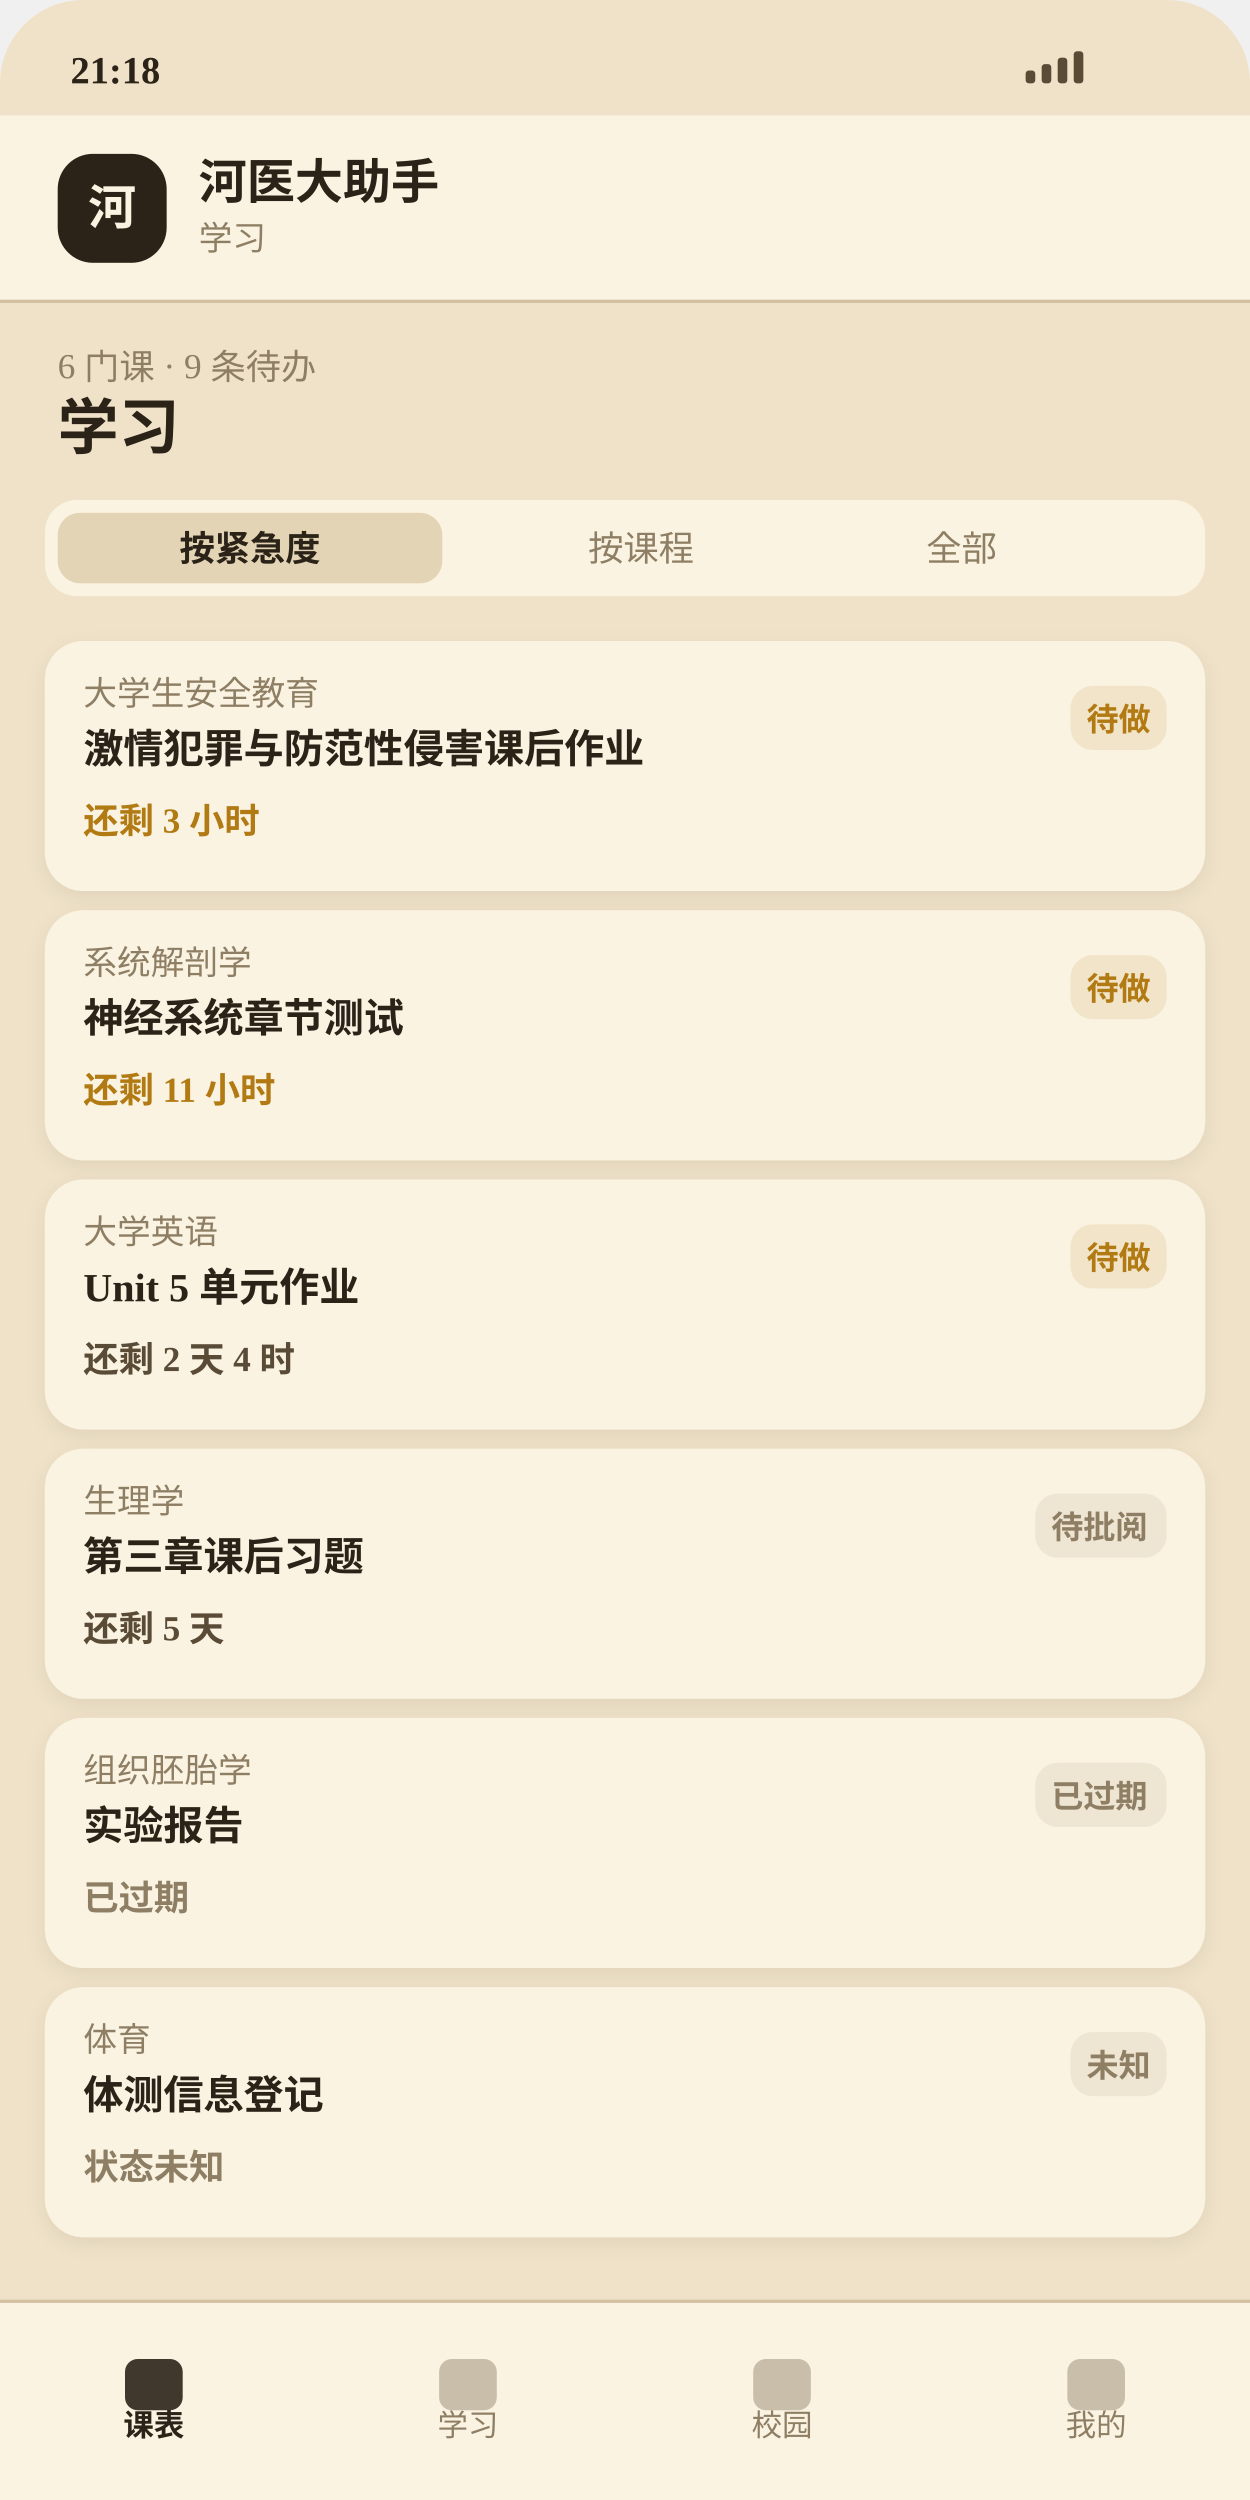
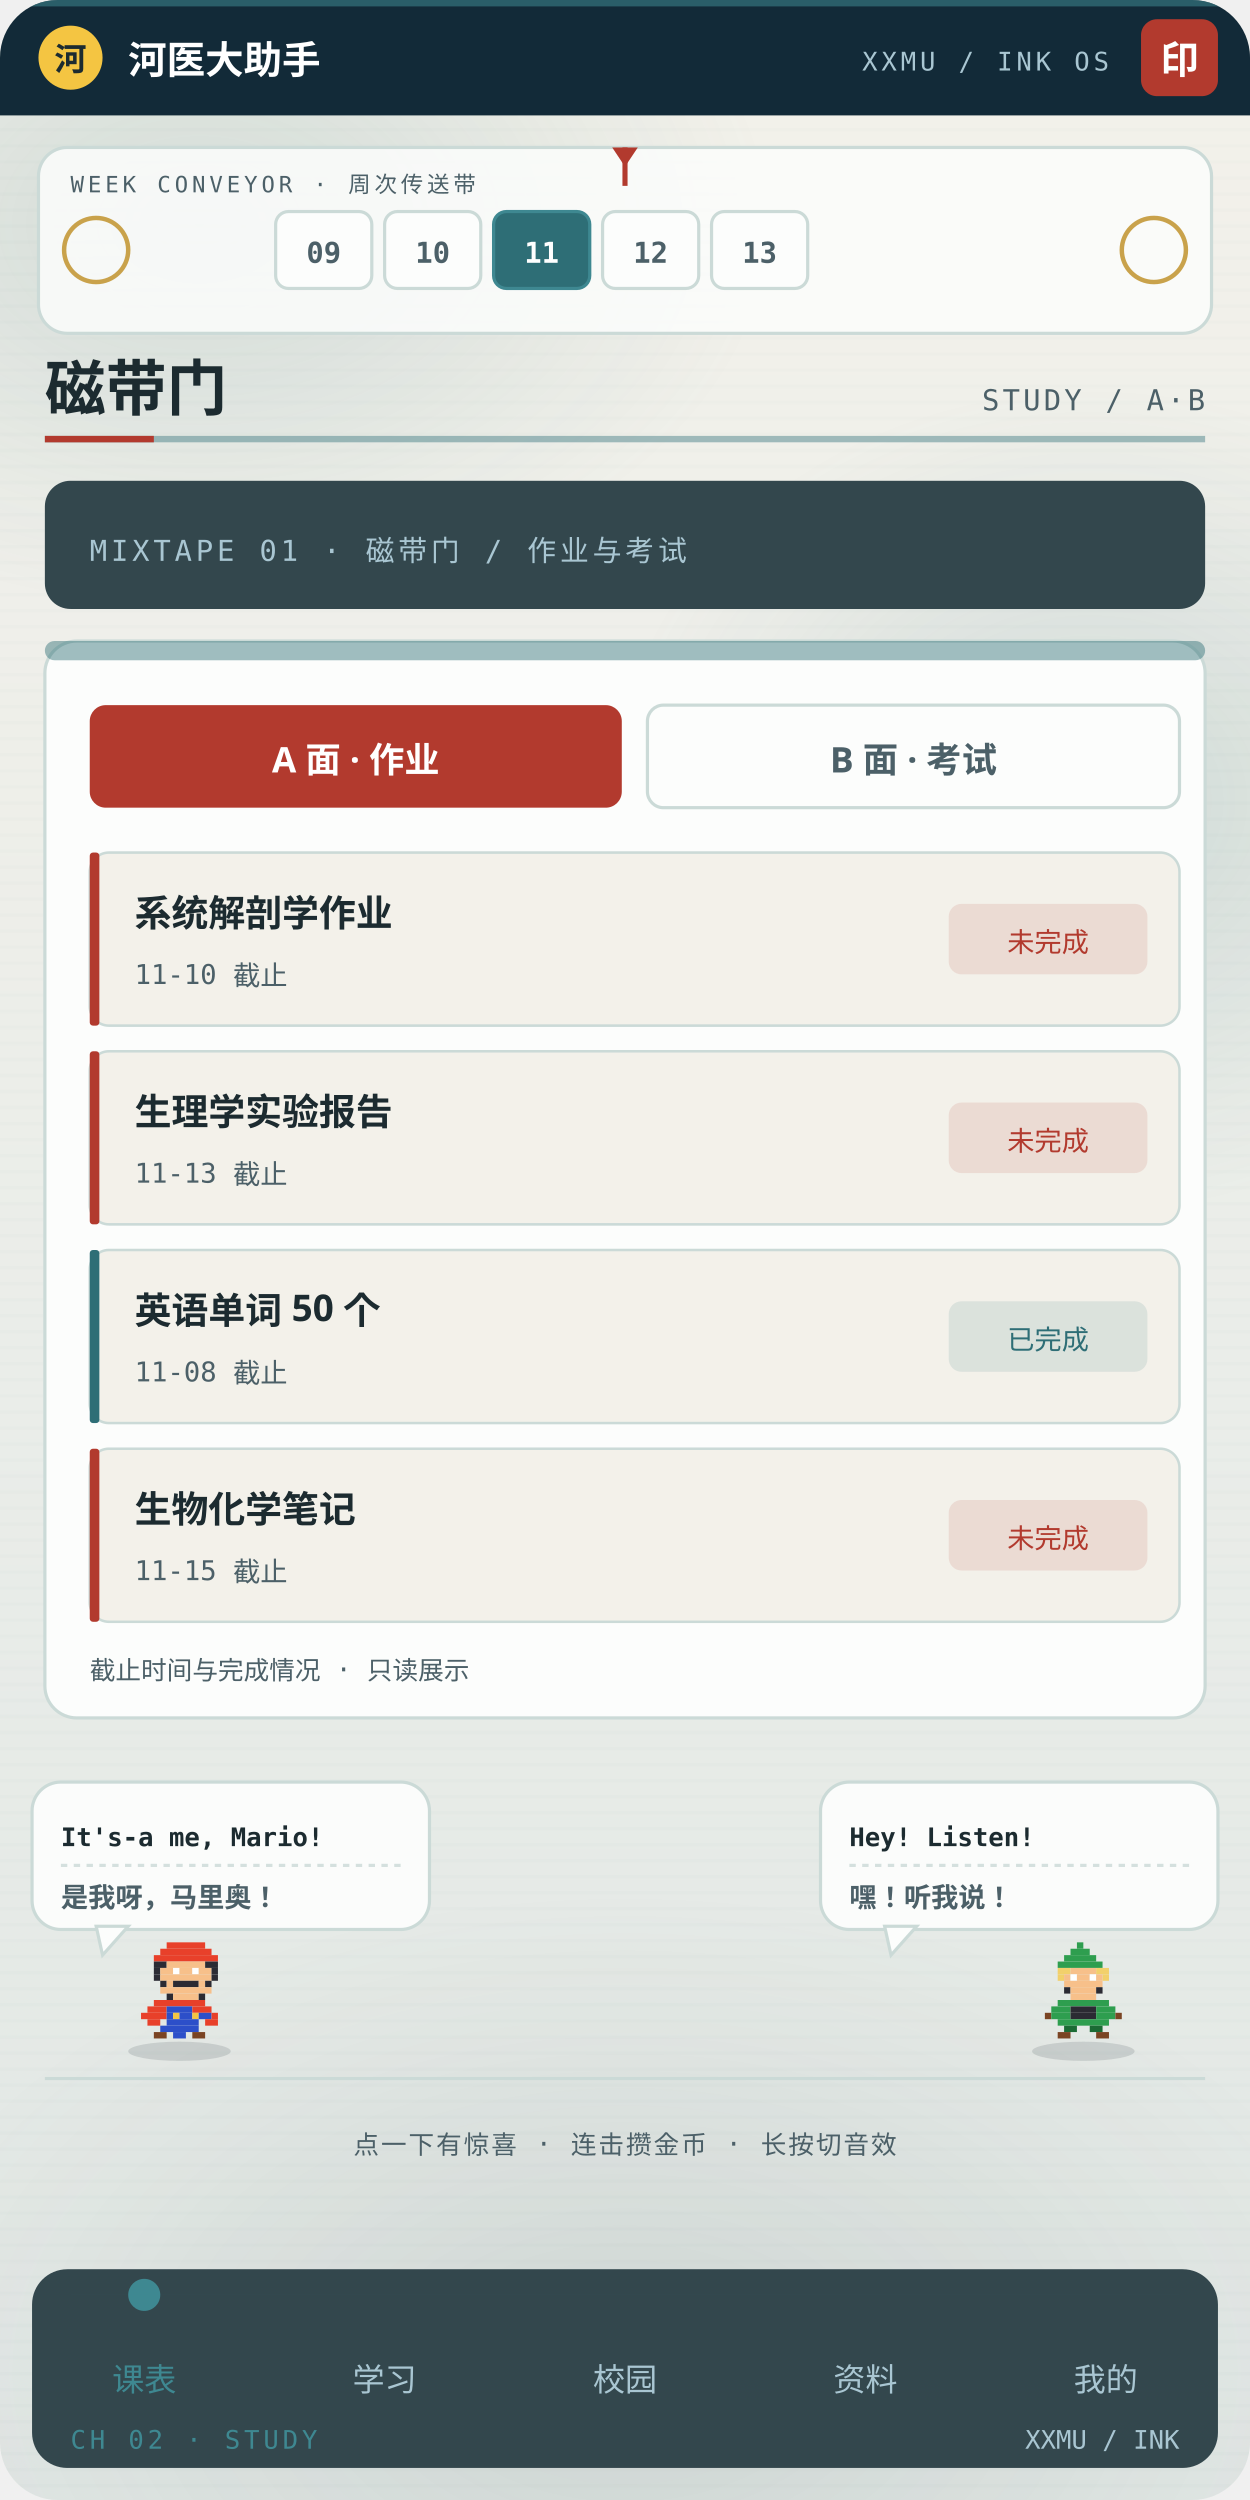
- <svg width="390" height="780" viewBox="0 0 390 780" fill="none">
+ <svg xmlns="http://www.w3.org/2000/svg" width="390" height="780" viewBox="0 0 390 780" fill="none">
  <defs>
-     <filter id="sh" x="-20%" y="-20%" width="140%" height="140%">
-       <feDropShadow dx="0" dy="2" stdDeviation="3" flood-color="#2B2318" flood-opacity="0.07" />
-     </filter>
+     <clipPath id="hull">
+       <rect x="0" y="0" width="390" height="780" rx="18" />
+     </clipPath>
+     <linearGradient id="paper" x1="0" y1="0" x2="0" y2="1">
+       <stop offset="0" stop-color="#F3F1EA" />
+       <stop offset=".55" stop-color="#EAEDE9" />
+       <stop offset="1" stop-color="#E1E7E4" />
+     </linearGradient>
+     <radialGradient id="inkA" cx="50%" cy="50%" r="50%">
+       <stop offset="0" stop-color="#2E6E76" stop-opacity=".16" />
+       <stop offset="1" stop-color="#2E6E76" stop-opacity="0" />
+     </radialGradient>
+     <radialGradient id="inkB" cx="50%" cy="50%" r="50%">
+       <stop offset="0" stop-color="#33474D" stop-opacity=".11" />
+       <stop offset="1" stop-color="#33474D" stop-opacity="0" />
+     </radialGradient>
+     <pattern id="fiber" width="5" height="5" patternUnits="userSpaceOnUse">
+       <rect width="5" height="1" fill="#1C2B30" opacity=".014" />
+     </pattern>
  </defs>
-   <rect x="0" y="0" width="390" height="780" rx="26" fill="#EFE2C8" />
-   <text x="22" y="26" font-size="12" font-weight="600" fill="#2B2318">21:18</text>
-   <rect x="320" y="22" width="3" height="4" rx="1" fill="#5A4B36" />
-   <rect x="325" y="20" width="3" height="6" rx="1" fill="#5A4B36" />
-   <rect x="330" y="18" width="3" height="8" rx="1" fill="#5A4B36" />
-   <rect x="335" y="16" width="3" height="10" rx="1" fill="#5A4B36" />
-   <rect x="0" y="36" width="390" height="58" fill="#FAF3E2" />
-   <rect x="18" y="48" width="34" height="34" rx="11" fill="#2B2318" />
-   <text x="35" y="70" font-size="15" font-weight="700" fill="#FAF3E2" text-anchor="middle" font-family="sans-serif">河</text>
-   <text x="62" y="62" font-size="15" font-weight="700" fill="#2B2318">河医大助手</text>
-   <text x="62" y="78" font-size="10.5" fill="#8E7E64">学习</text>
-   <line x1="0" y1="94" x2="390" y2="94" stroke="#D3C0A0" />
-   <text x="18" y="118" font-size="11" fill="#8E7E64">6 门课 · 9 条待办</text>
-   <text x="18" y="140" font-size="19" font-weight="700" fill="#2B2318">学习</text>
-   <rect x="14" y="156" width="362" height="30" rx="10" fill="#FAF3E2" />
-   <rect x="18" y="160" width="120" height="22" rx="7" fill="#E4D4B6" />
-   <text x="78" y="175" font-size="11" font-weight="600" fill="#2B2318" text-anchor="middle">按紧急度</text>
-   <text x="200" y="175" font-size="11" fill="#8E7E64" text-anchor="middle">按课程</text>
-   <text x="300" y="175" font-size="11" fill="#8E7E64" text-anchor="middle">全部</text>
-   <rect x="14" y="200" width="362" height="78" rx="12" fill="#FAF3E2" filter="url(#sh)" />
-   <text x="26" y="220" font-size="10.5" fill="#8E7E64">大学生安全教育</text>
-   <text x="26" y="238" font-size="12.5" font-weight="600" fill="#2B2318">激情犯罪与防范性侵害课后作业</text>
-   <text x="26" y="260" font-size="11" font-weight="600" fill="#B27A12">还剩 3 小时</text>
-   <rect x="334" y="214" width="30" height="20" rx="7" fill="#B27A12" opacity="0.12" />
-   <text x="349" y="228" font-size="10" font-weight="600" fill="#B27A12" text-anchor="middle">待做</text>
-   <rect x="14" y="284" width="362" height="78" rx="12" fill="#FAF3E2" filter="url(#sh)" />
-   <text x="26" y="304" font-size="10.5" fill="#8E7E64">系统解剖学</text>
-   <text x="26" y="322" font-size="12.5" font-weight="600" fill="#2B2318">神经系统章节测试</text>
-   <text x="26" y="344" font-size="11" font-weight="600" fill="#B27A12">还剩 11 小时</text>
-   <rect x="334" y="298" width="30" height="20" rx="7" fill="#B27A12" opacity="0.12" />
-   <text x="349" y="312" font-size="10" font-weight="600" fill="#B27A12" text-anchor="middle">待做</text>
-   <rect x="14" y="368" width="362" height="78" rx="12" fill="#FAF3E2" filter="url(#sh)" />
-   <text x="26" y="388" font-size="10.5" fill="#8E7E64">大学英语</text>
-   <text x="26" y="406" font-size="12.5" font-weight="600" fill="#2B2318">Unit 5 单元作业</text>
-   <text x="26" y="428" font-size="11" font-weight="600" fill="#5A4B36">还剩 2 天 4 时</text>
-   <rect x="334" y="382" width="30" height="20" rx="7" fill="#B27A12" opacity="0.12" />
-   <text x="349" y="396" font-size="10" font-weight="600" fill="#B27A12" text-anchor="middle">待做</text>
-   <rect x="14" y="452" width="362" height="78" rx="12" fill="#FAF3E2" filter="url(#sh)" />
-   <text x="26" y="472" font-size="10.5" fill="#8E7E64">生理学</text>
-   <text x="26" y="490" font-size="12.5" font-weight="600" fill="#2B2318">第三章课后习题</text>
-   <text x="26" y="512" font-size="11" font-weight="600" fill="#5A4B36">还剩 5 天</text>
-   <rect x="323" y="466" width="41" height="20" rx="7" fill="#8E7E64" opacity="0.12" />
-   <text x="343" y="480" font-size="10" font-weight="600" fill="#8E7E64" text-anchor="middle">待批阅</text>
-   <rect x="14" y="536" width="362" height="78" rx="12" fill="#FAF3E2" filter="url(#sh)" />
-   <text x="26" y="556" font-size="10.5" fill="#8E7E64">组织胚胎学</text>
-   <text x="26" y="574" font-size="12.5" font-weight="600" fill="#2B2318">实验报告</text>
-   <text x="26" y="596" font-size="11" font-weight="600" fill="#8E7E64">已过期</text>
-   <rect x="323" y="550" width="41" height="20" rx="7" fill="#8E7E64" opacity="0.12" />
-   <text x="343" y="564" font-size="10" font-weight="600" fill="#8E7E64" text-anchor="middle">已过期</text>
-   <rect x="14" y="620" width="362" height="78" rx="12" fill="#FAF3E2" filter="url(#sh)" />
-   <text x="26" y="640" font-size="10.5" fill="#8E7E64">体育</text>
-   <text x="26" y="658" font-size="12.5" font-weight="600" fill="#2B2318">体测信息登记</text>
-   <text x="26" y="680" font-size="11" font-weight="600" fill="#8E7E64">状态未知</text>
-   <rect x="334" y="634" width="30" height="20" rx="7" fill="#8E7E64" opacity="0.12" />
-   <text x="349" y="648" font-size="10" font-weight="600" fill="#8E7E64" text-anchor="middle">未知</text>
-   <rect x="0" y="718" width="390" height="62" fill="#FAF3E2" />
-   <line x1="0" y1="718" x2="390" y2="718" stroke="#D3C0A0" />
-   <rect x="39" y="736" width="18" height="16" rx="4" fill="#2B2318" opacity="0.9" />
-   <text x="48" y="760" font-size="9.5" fill="#2B2318" text-anchor="middle" font-weight="700">课表</text>
-   <rect x="137" y="736" width="18" height="16" rx="4" fill="#8E7E64" opacity="0.45" />
-   <text x="146" y="760" font-size="9.5" fill="#8E7E64" text-anchor="middle" font-weight="500">学习</text>
-   <rect x="235" y="736" width="18" height="16" rx="4" fill="#8E7E64" opacity="0.45" />
-   <text x="244" y="760" font-size="9.5" fill="#8E7E64" text-anchor="middle" font-weight="500">校园</text>
-   <rect x="333" y="736" width="18" height="16" rx="4" fill="#8E7E64" opacity="0.45" />
-   <text x="342" y="760" font-size="9.5" fill="#8E7E64" text-anchor="middle" font-weight="500">我的</text>
+   <g clip-path="url(#hull)">
+     <rect width="390" height="780" fill="url(#paper)" />
+     <ellipse cx="62" cy="70" rx="180" ry="120" fill="url(#inkA)" />
+     <ellipse cx="340" cy="250" rx="150" ry="130" fill="url(#inkA)" />
+     <ellipse cx="195" cy="740" rx="240" ry="150" fill="url(#inkB)" />
+     <rect width="390" height="780" fill="url(#fiber)" />
+     <rect width="390" height="36" fill="#122A38" />
+     <rect width="390" height="2" fill="#3E8891" opacity=".55" />
+     <circle cx="22" cy="18" r="10" fill="#F4C542" />
+     <text x="22" y="22" text-anchor="middle" font-family="system-ui,Microsoft YaHei,sans-serif" font-size="10" font-weight="800" fill="#1C2B30">河</text>
+     <text x="40" y="23" font-family="system-ui,Microsoft YaHei,sans-serif" font-size="12" font-weight="800" fill="#FFFFFF">河医大助手</text>
+     <text x="346" y="22" text-anchor="end" font-family="ui-monospace,Menlo,Consolas,monospace" font-size="8" fill="#A9C6D2" letter-spacing="1.2">XXMU / INK OS</text>
+     <rect x="356" y="6" width="24" height="24" rx="5" fill="#B23A2E" />
+     <text x="368" y="23" text-anchor="middle" font-family="system-ui,Microsoft YaHei,sans-serif" font-size="12" font-weight="800" fill="#FFFFFF">印</text>
+     <rect x="12" y="46" width="366" height="58" rx="9" fill="#FCFDFC" fill-opacity=".86" stroke="#CBDAD7" />
+     <text x="22" y="60" font-family="ui-monospace,Menlo,Consolas,monospace" font-size="7" fill="#4C6068" letter-spacing="1.2">WEEK CONVEYOR · 周次传送带</text>
+     <rect x="86" y="66" width="30" height="24" rx="4" fill="#FCFDFC" stroke="#CBDAD7" stroke-width="1" />
+     <text x="101" y="82" text-anchor="middle" font-family="ui-monospace,Menlo,Consolas,monospace" font-size="9" font-weight="700" fill="#4C6068">09</text>
+     <rect x="120" y="66" width="30" height="24" rx="4" fill="#FCFDFC" stroke="#CBDAD7" stroke-width="1" />
+     <text x="135" y="82" text-anchor="middle" font-family="ui-monospace,Menlo,Consolas,monospace" font-size="9" font-weight="700" fill="#4C6068">10</text>
+     <rect x="154" y="66" width="30" height="24" rx="4" fill="#2E6E76" stroke="#3E8891" stroke-width="1" />
+     <text x="169" y="82" text-anchor="middle" font-family="ui-monospace,Menlo,Consolas,monospace" font-size="9" font-weight="700" fill="#FFFFFF">11</text>
+     <rect x="188" y="66" width="30" height="24" rx="4" fill="#FCFDFC" stroke="#CBDAD7" stroke-width="1" />
+     <text x="203" y="82" text-anchor="middle" font-family="ui-monospace,Menlo,Consolas,monospace" font-size="9" font-weight="700" fill="#4C6068">12</text>
+     <rect x="222" y="66" width="30" height="24" rx="4" fill="#FCFDFC" stroke="#CBDAD7" stroke-width="1" />
+     <text x="237" y="82" text-anchor="middle" font-family="ui-monospace,Menlo,Consolas,monospace" font-size="9" font-weight="700" fill="#4C6068">13</text>
+     <circle cx="30" cy="78" r="10" fill="none" stroke="#C9A24B" stroke-width="1.4" />
+     <circle cx="360" cy="78" r="10" fill="none" stroke="#C9A24B" stroke-width="1.4" />
+     <path d="M195 46 L195 58" stroke="#B23A2E" stroke-width="1.6" />
+     <path d="M191 46 L199 46 L195 52 Z" fill="#B23A2E" />
+     <text x="14" y="128" font-family="system-ui,Microsoft YaHei,sans-serif" font-size="19" font-weight="800" fill="#1C2B30">磁带门</text>
+     <text x="376" y="128" text-anchor="end" font-family="ui-monospace,Menlo,Consolas,monospace" font-size="9" fill="#4C6068" letter-spacing="1">STUDY / A·B</text>
+     <rect x="14" y="136" width="362" height="2" fill="#2E6E76" opacity=".42" />
+     <rect x="14" y="136" width="34" height="2" fill="#B23A2E" />
+     <rect x="14" y="150" width="362" height="40" rx="8" fill="#33474D" />
+     <text x="28" y="175" font-family="ui-monospace,Menlo,Consolas,monospace" font-size="9" fill="#A9C6D2" letter-spacing="1.2">MIXTAPE 01 · 磁带门 / 作业与考试</text>
+     <rect x="14" y="200" width="362" height="336" rx="10" fill="#FCFDFC" stroke="#CBDAD7" />
+     <rect x="14" y="200" width="362" height="6" rx="3" fill="#2E6E76" opacity=".45" />
+     <rect x="28" y="220" width="166" height="32" rx="5" fill="#B23A2E" />
+     <text x="111" y="241" text-anchor="middle" font-family="system-ui,Microsoft YaHei,sans-serif" font-size="11" font-weight="800" fill="#FFFFFF">A 面 · 作业</text>
+     <rect x="202" y="220" width="166" height="32" rx="5" fill="none" stroke="#CBDAD7" />
+     <text x="285" y="241" text-anchor="middle" font-family="system-ui,Microsoft YaHei,sans-serif" font-size="11" font-weight="700" fill="#4C6068">B 面 · 考试</text>
+     <rect x="28" y="266" width="340" height="54" rx="6" fill="#F3F1EA" stroke="#CBDAD7" stroke-width=".8" />
+     <rect x="28" y="266" width="3" height="54" rx="1" fill="#B23A2E" />
+     <text x="42" y="289" font-family="system-ui,Microsoft YaHei,sans-serif" font-size="11.5" font-weight="700" fill="#1C2B30">系统解剖学作业</text>
+     <text x="42" y="307" font-family="ui-monospace,Menlo,Consolas,monospace" font-size="8.5" fill="#4C6068">11-10 截止</text>
+     <rect x="296" y="282" width="62" height="22" rx="4" fill="#B23A2E" fill-opacity=".12" />
+     <text x="327" y="297" text-anchor="middle" font-family="ui-monospace,Menlo,Consolas,monospace" font-size="8.5" fill="#B23A2E">未完成</text>
+     <rect x="28" y="328" width="340" height="54" rx="6" fill="#F3F1EA" stroke="#CBDAD7" stroke-width=".8" />
+     <rect x="28" y="328" width="3" height="54" rx="1" fill="#B23A2E" />
+     <text x="42" y="351" font-family="system-ui,Microsoft YaHei,sans-serif" font-size="11.5" font-weight="700" fill="#1C2B30">生理学实验报告</text>
+     <text x="42" y="369" font-family="ui-monospace,Menlo,Consolas,monospace" font-size="8.5" fill="#4C6068">11-13 截止</text>
+     <rect x="296" y="344" width="62" height="22" rx="4" fill="#B23A2E" fill-opacity=".12" />
+     <text x="327" y="359" text-anchor="middle" font-family="ui-monospace,Menlo,Consolas,monospace" font-size="8.5" fill="#B23A2E">未完成</text>
+     <rect x="28" y="390" width="340" height="54" rx="6" fill="#F3F1EA" stroke="#CBDAD7" stroke-width=".8" />
+     <rect x="28" y="390" width="3" height="54" rx="1" fill="#2E6E76" />
+     <text x="42" y="413" font-family="system-ui,Microsoft YaHei,sans-serif" font-size="11.5" font-weight="700" fill="#1C2B30">英语单词 50 个</text>
+     <text x="42" y="431" font-family="ui-monospace,Menlo,Consolas,monospace" font-size="8.5" fill="#4C6068">11-08 截止</text>
+     <rect x="296" y="406" width="62" height="22" rx="4" fill="#2E6E76" fill-opacity=".12" />
+     <text x="327" y="421" text-anchor="middle" font-family="ui-monospace,Menlo,Consolas,monospace" font-size="8.5" fill="#2E6E76">已完成</text>
+     <rect x="28" y="452" width="340" height="54" rx="6" fill="#F3F1EA" stroke="#CBDAD7" stroke-width=".8" />
+     <rect x="28" y="452" width="3" height="54" rx="1" fill="#B23A2E" />
+     <text x="42" y="475" font-family="system-ui,Microsoft YaHei,sans-serif" font-size="11.5" font-weight="700" fill="#1C2B30">生物化学笔记</text>
+     <text x="42" y="493" font-family="ui-monospace,Menlo,Consolas,monospace" font-size="8.5" fill="#4C6068">11-15 截止</text>
+     <rect x="296" y="468" width="62" height="22" rx="4" fill="#B23A2E" fill-opacity=".12" />
+     <text x="327" y="483" text-anchor="middle" font-family="ui-monospace,Menlo,Consolas,monospace" font-size="8.5" fill="#B23A2E">未完成</text>
+     <text x="28" y="524" font-family="ui-monospace,Menlo,Consolas,monospace" font-size="8" fill="#4C6068">截止时间与完成情况 · 只读展示</text>
+     <rect x="10" y="556" width="124" height="46" rx="9" fill="#FCFDFC" fill-opacity=".97" stroke="#CBDAD7" stroke-width="1" />
+     <path d="M30 601 L40 601 L32 610 Z" fill="#FCFDFC" stroke="#CBDAD7" stroke-width="1" />
+     <path d="M19 582 H125" stroke="#CBDAD7" stroke-dasharray="2 2" opacity=".8" />
+     <text x="19" y="576" font-family="ui-monospace,Menlo,Consolas,monospace" font-size="8" font-weight="700" fill="#1C2B30">It's-a me, Mario!</text>
+     <text x="19" y="595" font-family="system-ui,Microsoft YaHei,sans-serif" font-size="8.5" font-weight="600" fill="#4C6068">是我呀，马里奥！</text>
+     <rect x="256" y="556" width="124" height="46" rx="9" fill="#FCFDFC" fill-opacity=".97" stroke="#CBDAD7" stroke-width="1" />
+     <path d="M276 601 L286 601 L278 610 Z" fill="#FCFDFC" stroke="#CBDAD7" stroke-width="1" />
+     <path d="M265 582 H371" stroke="#CBDAD7" stroke-dasharray="2 2" opacity=".8" />
+     <text x="265" y="576" font-family="ui-monospace,Menlo,Consolas,monospace" font-size="8" font-weight="700" fill="#1C2B30">Hey! Listen!</text>
+     <text x="265" y="595" font-family="system-ui,Microsoft YaHei,sans-serif" font-size="8.5" font-weight="600" fill="#4C6068">嘿！听我说！</text>
+     <ellipse cx="56" cy="640" rx="16" ry="3" fill="#1C2B30" opacity=".14" />
+     <rect x="52" y="606" width="12" height="2" fill="#E8402A" />
+     <rect x="50" y="608" width="16" height="2" fill="#E8402A" />
+     <rect x="48" y="610" width="20" height="2" fill="#E8402A" />
+     <rect x="48" y="612" width="4" height="2" fill="#2B2B33" />
+     <rect x="52" y="612" width="12" height="2" fill="#F7C08A" />
+     <rect x="64" y="612" width="4" height="2" fill="#2B2B33" />
+     <rect x="48" y="614" width="2" height="2" fill="#2B2B33" />
+     <rect x="50" y="614" width="4" height="2" fill="#F7C08A" />
+     <rect x="54" y="614" width="2" height="2" fill="#FFFFFF" />
+     <rect x="56" y="614" width="4" height="2" fill="#F7C08A" />
+     <rect x="60" y="614" width="2" height="2" fill="#FFFFFF" />
+     <rect x="62" y="614" width="4" height="2" fill="#F7C08A" />
+     <rect x="66" y="614" width="2" height="2" fill="#2B2B33" />
+     <rect x="48" y="616" width="2" height="2" fill="#2B2B33" />
+     <rect x="50" y="616" width="16" height="2" fill="#F7C08A" />
+     <rect x="66" y="616" width="2" height="2" fill="#2B2B33" />
+     <rect x="50" y="618" width="2" height="2" fill="#2B2B33" />
+     <rect x="52" y="618" width="2" height="2" fill="#F7C08A" />
+     <rect x="54" y="618" width="8" height="2" fill="#2B2B33" />
+     <rect x="62" y="618" width="2" height="2" fill="#F7C08A" />
+     <rect x="64" y="618" width="2" height="2" fill="#2B2B33" />
+     <rect x="50" y="620" width="16" height="2" fill="#F7C08A" />
+     <rect x="52" y="622" width="2" height="2" fill="#2B2B33" />
+     <rect x="54" y="622" width="8" height="2" fill="#F7C08A" />
+     <rect x="62" y="622" width="2" height="2" fill="#2B2B33" />
+     <rect x="48" y="624" width="16" height="2" fill="#E8402A" />
+     <rect x="46" y="626" width="6" height="2" fill="#E8402A" />
+     <rect x="52" y="626" width="8" height="2" fill="#2C4FC9" />
+     <rect x="60" y="626" width="6" height="2" fill="#E8402A" />
+     <rect x="44" y="628" width="8" height="2" fill="#E8402A" />
+     <rect x="52" y="628" width="2" height="2" fill="#2C4FC9" />
+     <rect x="54" y="628" width="2" height="2" fill="#F4C542" />
+     <rect x="56" y="628" width="4" height="2" fill="#2C4FC9" />
+     <rect x="60" y="628" width="2" height="2" fill="#F4C542" />
+     <rect x="62" y="628" width="4" height="2" fill="#2C4FC9" />
+     <rect x="66" y="628" width="2" height="2" fill="#E8402A" />
+     <rect x="46" y="630" width="4" height="2" fill="#E8402A" />
+     <rect x="52" y="630" width="10" height="2" fill="#2C4FC9" />
+     <rect x="64" y="630" width="4" height="2" fill="#E8402A" />
+     <rect x="50" y="632" width="12" height="2" fill="#2C4FC9" />
+     <rect x="48" y="634" width="4" height="2" fill="#7A4423" />
+     <rect x="54" y="634" width="4" height="2" fill="#2C4FC9" />
+     <rect x="60" y="634" width="4" height="2" fill="#7A4423" />
+     <ellipse cx="338" cy="640" rx="16" ry="3" fill="#1C2B30" opacity=".14" />
+     <rect x="336" y="606" width="2" height="2" fill="#2E9E4F" />
+     <rect x="334" y="608" width="6" height="2" fill="#2E9E4F" />
+     <rect x="332" y="610" width="10" height="2" fill="#2E9E4F" />
+     <rect x="330" y="612" width="14" height="2" fill="#2E9E4F" />
+     <rect x="330" y="614" width="4" height="2" fill="#F2D06B" />
+     <rect x="334" y="614" width="8" height="2" fill="#F7C08A" />
+     <rect x="342" y="614" width="4" height="2" fill="#F2D06B" />
+     <rect x="330" y="616" width="2" height="2" fill="#F2D06B" />
+     <rect x="332" y="616" width="2" height="2" fill="#F7C08A" />
+     <rect x="334" y="616" width="2" height="2" fill="#FFFFFF" />
+     <rect x="336" y="616" width="4" height="2" fill="#F7C08A" />
+     <rect x="340" y="616" width="2" height="2" fill="#FFFFFF" />
+     <rect x="342" y="616" width="2" height="2" fill="#F7C08A" />
+     <rect x="344" y="616" width="2" height="2" fill="#F2D06B" />
+     <rect x="332" y="618" width="12" height="2" fill="#F7C08A" />
+     <rect x="332" y="620" width="2" height="2" fill="#2B2B33" />
+     <rect x="334" y="620" width="8" height="2" fill="#F7C08A" />
+     <rect x="342" y="620" width="2" height="2" fill="#2B2B33" />
+     <rect x="334" y="622" width="8" height="2" fill="#F7C08A" />
+     <rect x="330" y="624" width="16" height="2" fill="#2E9E4F" />
+     <rect x="328" y="626" width="6" height="2" fill="#2E9E4F" />
+     <rect x="334" y="626" width="8" height="2" fill="#2B2B33" />
+     <rect x="342" y="626" width="6" height="2" fill="#2E9E4F" />
+     <rect x="326" y="628" width="2" height="2" fill="#7A4423" />
+     <rect x="328" y="628" width="6" height="2" fill="#2E9E4F" />
+     <rect x="334" y="628" width="8" height="2" fill="#2B2B33" />
+     <rect x="342" y="628" width="6" height="2" fill="#2E9E4F" />
+     <rect x="348" y="628" width="2" height="2" fill="#7A4423" />
+     <rect x="330" y="630" width="16" height="2" fill="#2E9E4F" />
+     <rect x="332" y="632" width="4" height="2" fill="#1B6B34" />
+     <rect x="340" y="632" width="4" height="2" fill="#1B6B34" />
+     <rect x="330" y="634" width="4" height="2" fill="#7A4423" />
+     <rect x="342" y="634" width="4" height="2" fill="#7A4423" />
+     <rect x="14" y="648" width="362" height="1" fill="#CBDAD7" />
+     <text x="195" y="672" text-anchor="middle" font-family="ui-monospace,Menlo,Consolas,monospace" font-size="8" fill="#4C6068" letter-spacing=".6">点一下有惊喜 · 连击攒金币 · 长按切音效</text>
+     <rect x="10" y="708" width="370" height="62" rx="11" fill="#33474D" />
+     <rect x="22" y="714" width="346" height="4" fill="url(#fiber)" opacity=".7" />
+     <circle cx="45" cy="716" r="5" fill="#3E8891" />
+     <text x="45" y="746" text-anchor="middle" font-family="system-ui,Microsoft YaHei,sans-serif" font-size="10" fill="#3E8891">课表</text>
+     <text x="120" y="746" text-anchor="middle" font-family="system-ui,Microsoft YaHei,sans-serif" font-size="10" fill="#A9C6D2">学习</text>
+     <text x="195" y="746" text-anchor="middle" font-family="system-ui,Microsoft YaHei,sans-serif" font-size="10" fill="#A9C6D2">校园</text>
+     <text x="270" y="746" text-anchor="middle" font-family="system-ui,Microsoft YaHei,sans-serif" font-size="10" fill="#A9C6D2">资料</text>
+     <text x="345" y="746" text-anchor="middle" font-family="system-ui,Microsoft YaHei,sans-serif" font-size="10" fill="#A9C6D2">我的</text>
+     <text x="22" y="764" font-family="ui-monospace,Menlo,Consolas,monospace" font-size="8" fill="#3E8891" letter-spacing="1.2">CH 02 · STUDY</text>
+     <text x="368" y="764" text-anchor="end" font-family="ui-monospace,Menlo,Consolas,monospace" font-size="8" fill="#A9C6D2">XXMU / INK</text>
+   </g>
</svg>
